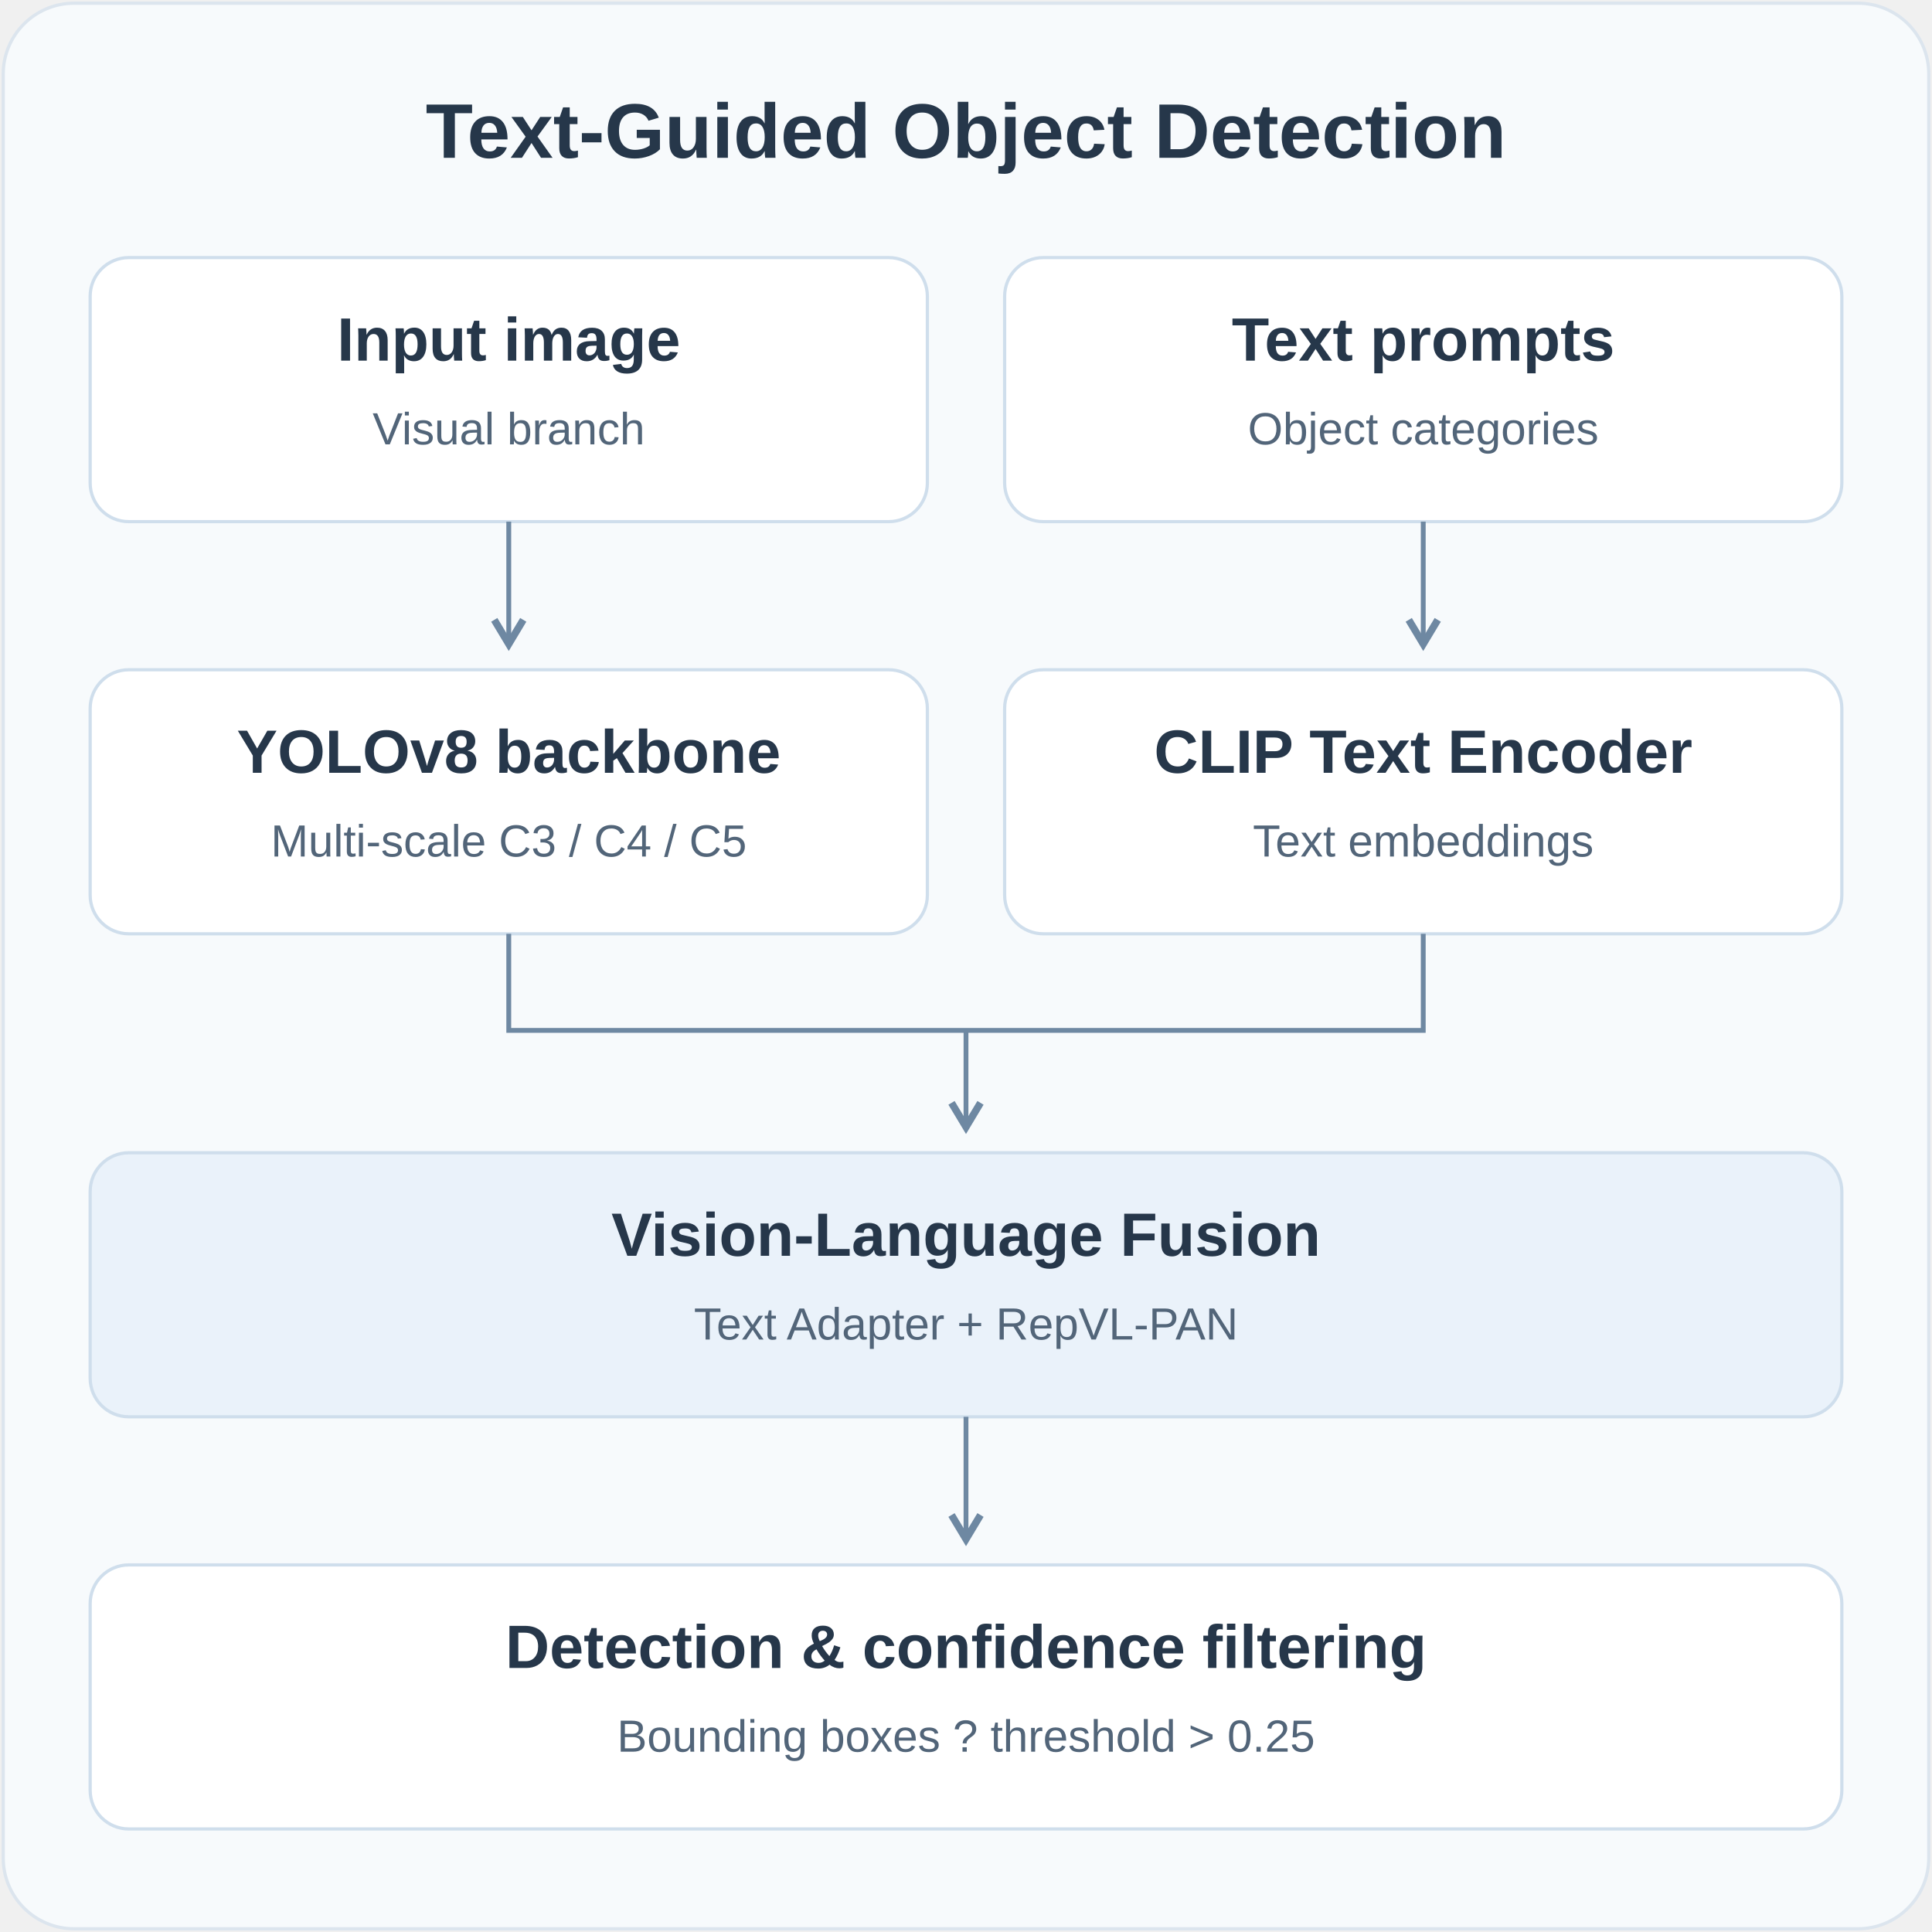
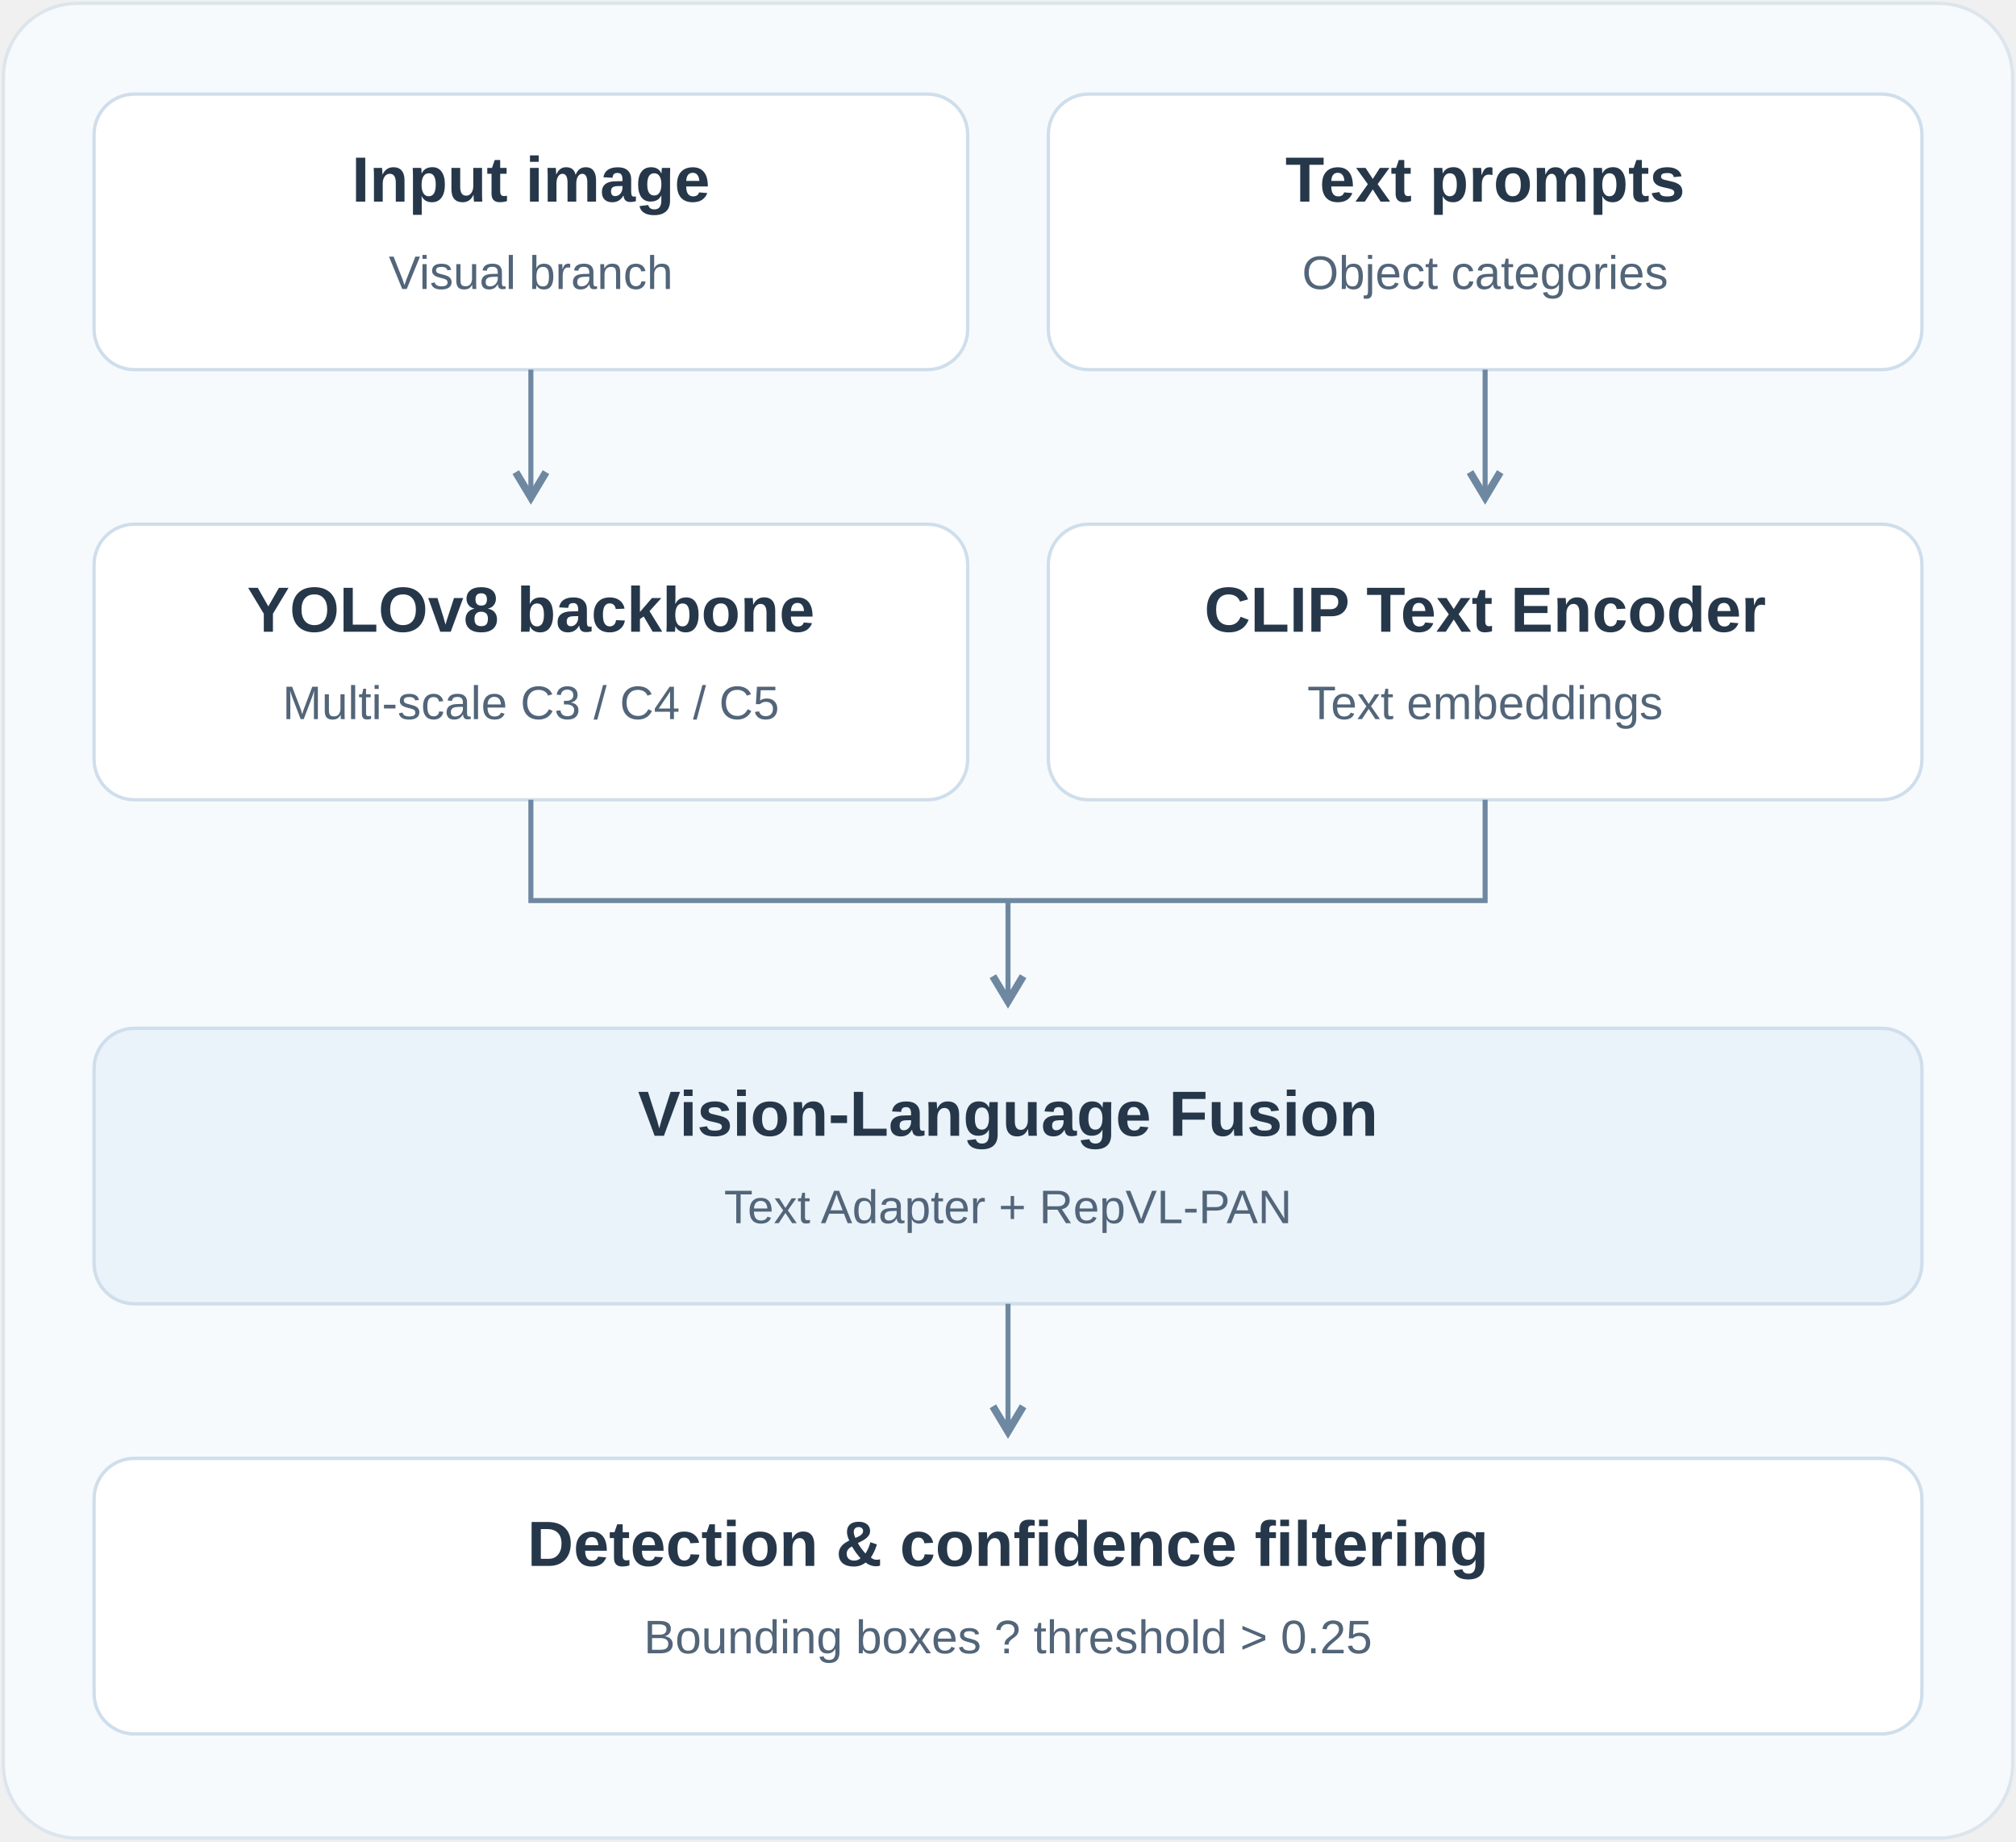
- <svg xmlns="http://www.w3.org/2000/svg" width="600" height="600" viewBox="0 0 600 600">
+ <svg xmlns="http://www.w3.org/2000/svg" width="600" height="548" viewBox="0 0 600 548">
  <defs>
    <marker id="a" markerWidth="8" markerHeight="8" refX="6" refY="4" orient="auto">
      <path d="M1 1L6 4L1 7" fill="none" stroke="#6e88a2" stroke-width="1.5" />
    </marker>
  </defs>
-   <rect x="1" y="1" width="598" height="598" rx="22" fill="#f7fafc" stroke="#dce5ee" />
-   <g font-family="Arial, Helvetica, sans-serif" text-anchor="middle" fill="#26374a">
-     <text x="300" y="49" font-size="24" font-weight="700">Text-Guided Object Detection</text>
+   <rect x="1" y="1" width="598" height="546" rx="22" fill="#f7fafc" stroke="#dce5ee" />
+   <g transform="translate(0,-52)" font-family="Arial, Helvetica, sans-serif" text-anchor="middle" fill="#26374a">
    <rect x="28" y="80" width="260" height="82" rx="12" fill="white" stroke="#cfdeec" />
    <text x="158.0" y="112" font-size="19" font-weight="700">Input image</text>
    <text x="158.0" y="138" font-size="14" fill="#526579">Visual branch</text>
    <rect x="312" y="80" width="260" height="82" rx="12" fill="white" stroke="#cfdeec" />
    <text x="442.0" y="112" font-size="19" font-weight="700">Text prompts</text>
    <text x="442.0" y="138" font-size="14" fill="#526579">Object categories</text>
    <path d="M158 162V200" fill="none" stroke="#6e88a2" stroke-width="1.5" marker-end="url(#a)" />
    <path d="M442 162V200" fill="none" stroke="#6e88a2" stroke-width="1.5" marker-end="url(#a)" />
    <rect x="28" y="208" width="260" height="82" rx="12" fill="white" stroke="#cfdeec" />
    <text x="158.0" y="240" font-size="19" font-weight="700">YOLOv8 backbone</text>
    <text x="158.0" y="266" font-size="14" fill="#526579">Multi-scale C3 / C4 / C5</text>
    <rect x="312" y="208" width="260" height="82" rx="12" fill="white" stroke="#cfdeec" />
    <text x="442.0" y="240" font-size="19" font-weight="700">CLIP Text Encoder</text>
    <text x="442.0" y="266" font-size="14" fill="#526579">Text embeddings</text>
    <path d="M158 290V320H442V290" fill="none" stroke="#6e88a2" stroke-width="1.5" />
    <path d="M300 320V350" fill="none" stroke="#6e88a2" stroke-width="1.5" marker-end="url(#a)" />
    <rect x="28" y="358" width="544" height="82" rx="12" fill="#eaf2fa" stroke="#cfdeec" />
    <text x="300.0" y="390" font-size="19" font-weight="700">Vision-Language Fusion</text>
    <text x="300.0" y="416" font-size="14" fill="#526579">Text Adapter + RepVL-PAN</text>
    <path d="M300 440V478" fill="none" stroke="#6e88a2" stroke-width="1.5" marker-end="url(#a)" />
    <rect x="28" y="486" width="544" height="82" rx="12" fill="white" stroke="#cfdeec" />
    <text x="300.0" y="518" font-size="19" font-weight="700">Detection &amp; confidence filtering</text>
    <text x="300.0" y="544" font-size="14" fill="#526579">Bounding boxes ? threshold &gt; 0.25</text>
  </g>
</svg>
